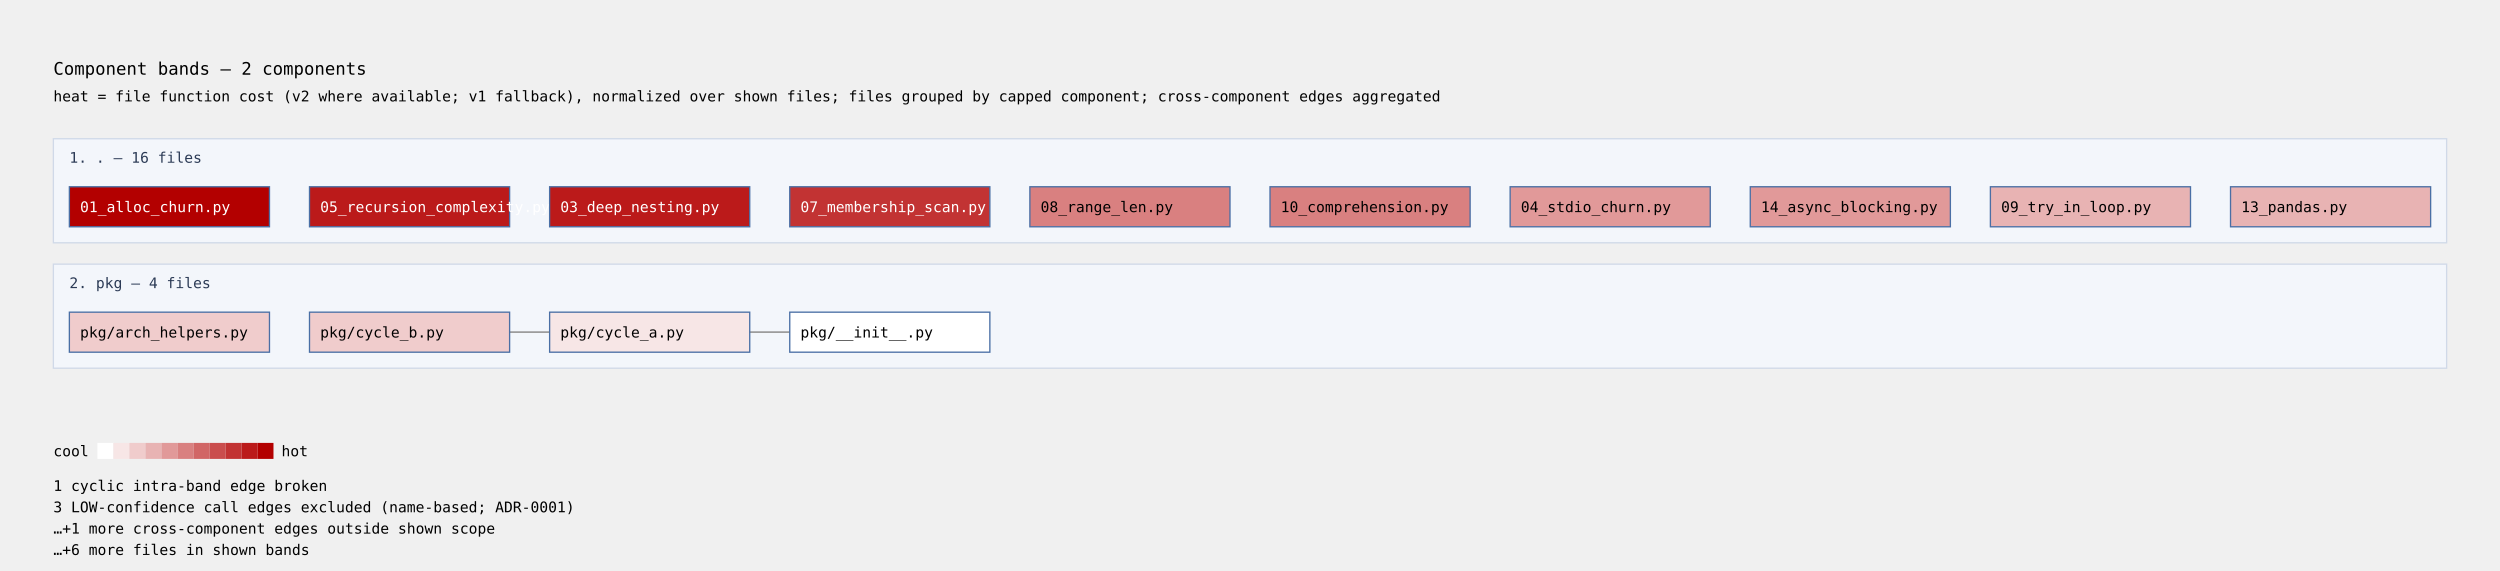
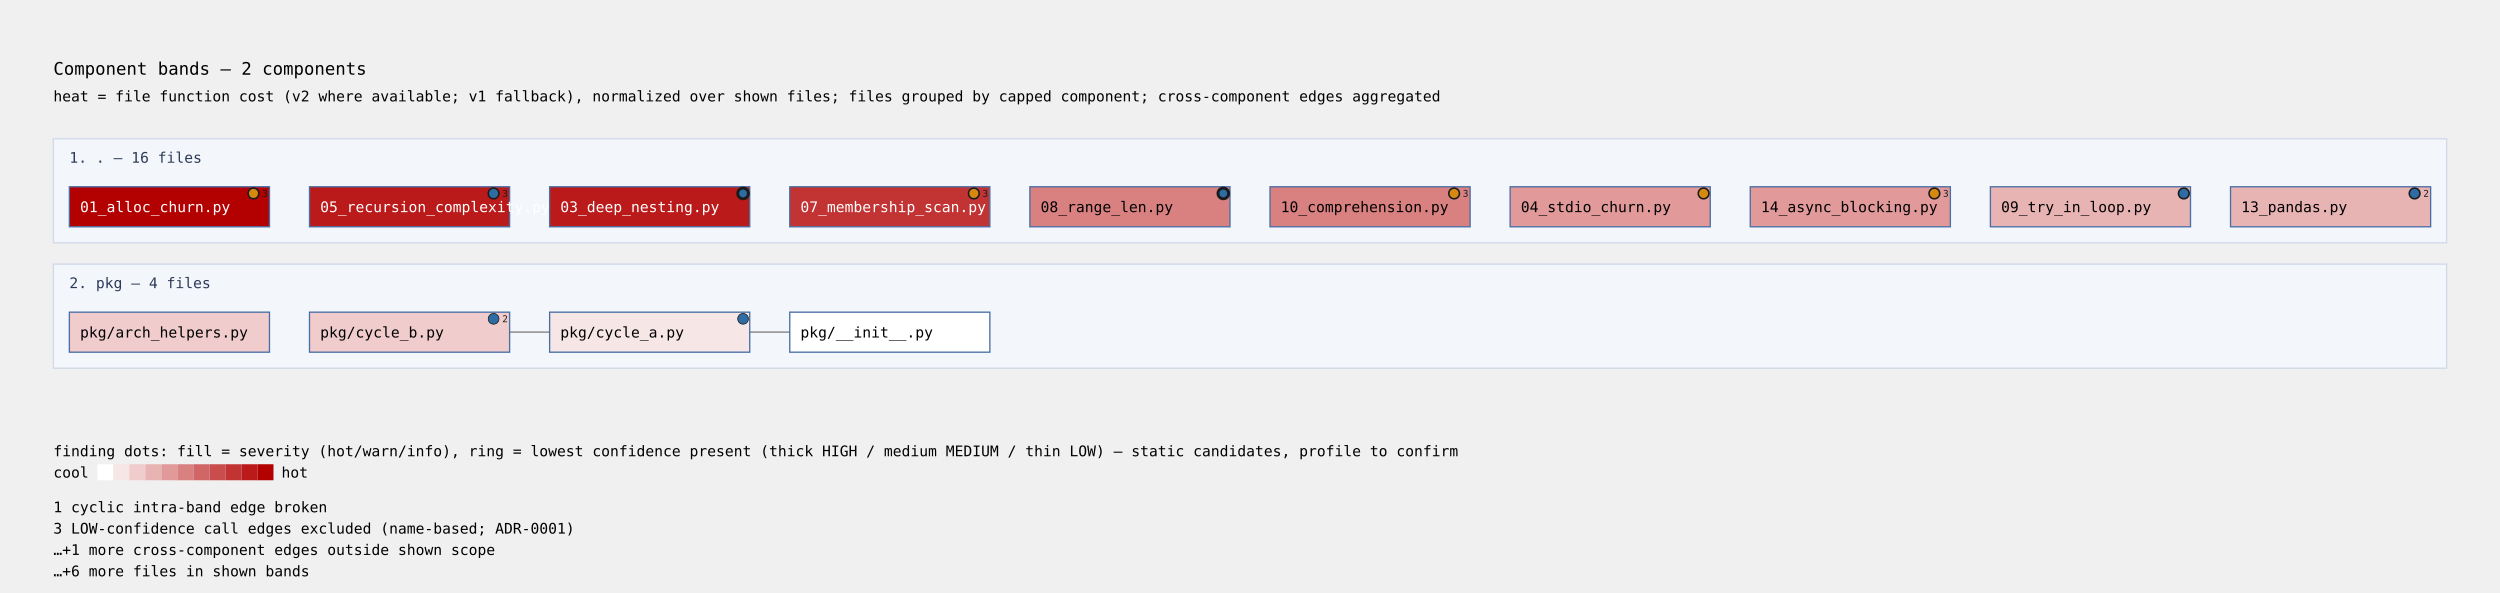
- <svg xmlns="http://www.w3.org/2000/svg" width="1874" height="428" viewBox="0 0 1874 428">
+ <svg xmlns="http://www.w3.org/2000/svg" width="1874" height="444" viewBox="0 0 1874 444">
  <text x="40" y="56" font-family="monospace" font-size="13">Component bands — 2 components</text>
  <text x="40" y="76" font-family="monospace" font-size="11">heat = file function cost (v2 where available; v1 fallback), normalized over shown files; files grouped by capped component; cross-component edges aggregated</text>
  <rect x="40" y="104" width="1794" height="78" fill="#f3f6fb" stroke="#d0d9e8" />
  <text x="52" y="122" font-family="monospace" font-size="11" fill="#2b3a55">1. . — 16 files</text>
  <rect x="40" y="198" width="1794" height="78" fill="#f3f6fb" stroke="#d0d9e8" />
  <text x="52" y="216" font-family="monospace" font-size="11" fill="#2b3a55">2. pkg — 4 files</text>
  <g stroke="#999999" stroke-width="1">
    <line x1="742" y1="249" x2="412" y2="249" />
    <line x1="742" y1="249" x2="232" y2="249" />
    <line x1="562" y1="249" x2="232" y2="249" />
  </g>
  <g font-family="monospace" font-size="11">
    <rect x="52" y="140" width="150" height="30" fill="#b30000" stroke="#4a6fa5" />
    <text x="60" y="159" fill="#ffffff">01_alloc_churn.py</text>
+     <circle cx="190" cy="145" r="4" fill="#d68910" stroke="#1b1b1b" stroke-width="1.2" />
+     <text x="196.5" y="147.5" font-family="monospace" font-size="7" fill="#1b1b1b">3</text>
    <rect x="232" y="140" width="150" height="30" fill="#bb1a1a" stroke="#4a6fa5" />
    <text x="240" y="159" fill="#ffffff">05_recursion_complexity.py</text>
+     <circle cx="370" cy="145" r="4" fill="#2e6da4" stroke="#1b1b1b" stroke-width="1.2" />
+     <text x="376.5" y="147.5" font-family="monospace" font-size="7" fill="#1b1b1b">3</text>
    <rect x="412" y="140" width="150" height="30" fill="#bb1a1a" stroke="#4a6fa5" />
    <text x="420" y="159" fill="#ffffff">03_deep_nesting.py</text>
+     <circle cx="557" cy="145" r="4" fill="#2e6da4" stroke="#1b1b1b" stroke-width="2.2" />
    <rect x="592" y="140" width="150" height="30" fill="#c23333" stroke="#4a6fa5" />
    <text x="600" y="159" fill="#ffffff">07_membership_scan.py</text>
+     <circle cx="730" cy="145" r="4" fill="#d68910" stroke="#1b1b1b" stroke-width="1.2" />
+     <text x="736.5" y="147.5" font-family="monospace" font-size="7" fill="#1b1b1b">3</text>
    <rect x="772" y="140" width="150" height="30" fill="#d98080" stroke="#4a6fa5" />
    <text x="780" y="159">08_range_len.py</text>
+     <circle cx="917" cy="145" r="4" fill="#2e6da4" stroke="#1b1b1b" stroke-width="2.2" />
    <rect x="952" y="140" width="150" height="30" fill="#d98080" stroke="#4a6fa5" />
    <text x="960" y="159">10_comprehension.py</text>
+     <circle cx="1090" cy="145" r="4" fill="#d68910" stroke="#1b1b1b" stroke-width="1.2" />
+     <text x="1096.5" y="147.5" font-family="monospace" font-size="7" fill="#1b1b1b">3</text>
    <rect x="1132" y="140" width="150" height="30" fill="#e19999" stroke="#4a6fa5" />
    <text x="1140" y="159">04_stdio_churn.py</text>
+     <circle cx="1277" cy="145" r="4" fill="#d68910" stroke="#1b1b1b" stroke-width="1.2" />
    <rect x="1312" y="140" width="150" height="30" fill="#e19999" stroke="#4a6fa5" />
    <text x="1320" y="159">14_async_blocking.py</text>
+     <circle cx="1450" cy="145" r="4" fill="#d68910" stroke="#1b1b1b" stroke-width="1.2" />
+     <text x="1456.5" y="147.5" font-family="monospace" font-size="7" fill="#1b1b1b">3</text>
    <rect x="1492" y="140" width="150" height="30" fill="#e8b3b3" stroke="#4a6fa5" />
    <text x="1500" y="159">09_try_in_loop.py</text>
+     <circle cx="1637" cy="145" r="4" fill="#2e6da4" stroke="#1b1b1b" stroke-width="1.2" />
    <rect x="1672" y="140" width="150" height="30" fill="#e8b3b3" stroke="#4a6fa5" />
    <text x="1680" y="159">13_pandas.py</text>
+     <circle cx="1810" cy="145" r="4" fill="#2e6da4" stroke="#1b1b1b" stroke-width="1.2" />
+     <text x="1816.5" y="147.5" font-family="monospace" font-size="7" fill="#1b1b1b">2</text>
    <rect x="52" y="234" width="150" height="30" fill="#f0cccc" stroke="#4a6fa5" />
    <text x="60" y="253">pkg/arch_helpers.py</text>
    <rect x="232" y="234" width="150" height="30" fill="#f0cccc" stroke="#4a6fa5" />
    <text x="240" y="253">pkg/cycle_b.py</text>
+     <circle cx="370" cy="239" r="4" fill="#2e6da4" stroke="#1b1b1b" stroke-width="0.6" />
+     <text x="376.5" y="241.5" font-family="monospace" font-size="7" fill="#1b1b1b">2</text>
    <rect x="412" y="234" width="150" height="30" fill="#f7e6e6" stroke="#4a6fa5" />
    <text x="420" y="253">pkg/cycle_a.py</text>
+     <circle cx="557" cy="239" r="4" fill="#2e6da4" stroke="#1b1b1b" stroke-width="0.6" />
    <rect x="592" y="234" width="150" height="30" fill="#ffffff" stroke="#4a6fa5" />
    <text x="600" y="253">pkg/__init__.py</text>
  </g>
-   <text x="40" y="342" font-family="monospace" font-size="11">cool</text>
-   <rect x="73" y="332" width="12" height="12" fill="#ffffff" />
-   <rect x="85" y="332" width="12" height="12" fill="#f7e6e6" />
-   <rect x="97" y="332" width="12" height="12" fill="#f0cccc" />
-   <rect x="109" y="332" width="12" height="12" fill="#e8b3b3" />
-   <rect x="121" y="332" width="12" height="12" fill="#e19999" />
-   <rect x="133" y="332" width="12" height="12" fill="#d98080" />
-   <rect x="145" y="332" width="12" height="12" fill="#d16666" />
-   <rect x="157" y="332" width="12" height="12" fill="#ca4d4d" />
-   <rect x="169" y="332" width="12" height="12" fill="#c23333" />
-   <rect x="181" y="332" width="12" height="12" fill="#bb1a1a" />
-   <rect x="193" y="332" width="12" height="12" fill="#b30000" />
-   <text x="211" y="342" font-family="monospace" font-size="11">hot</text>
-   <text x="40" y="416" font-family="monospace" font-size="11">…+6 more files in shown bands</text>
-   <text x="40" y="400" font-family="monospace" font-size="11">…+1 more cross-component edges outside shown scope</text>
-   <text x="40" y="384" font-family="monospace" font-size="11">3 LOW-confidence call edges excluded (name-based; ADR-0001)</text>
-   <text x="40" y="368" font-family="monospace" font-size="11">1 cyclic intra-band edge broken</text>
+   <text x="40" y="342" font-family="monospace" font-size="11">finding dots: fill = severity (hot/warn/info), ring = lowest confidence present (thick HIGH / medium MEDIUM / thin LOW) — static candidates, profile to confirm</text>
+   <text x="40" y="358" font-family="monospace" font-size="11">cool</text>
+   <rect x="73" y="348" width="12" height="12" fill="#ffffff" />
+   <rect x="85" y="348" width="12" height="12" fill="#f7e6e6" />
+   <rect x="97" y="348" width="12" height="12" fill="#f0cccc" />
+   <rect x="109" y="348" width="12" height="12" fill="#e8b3b3" />
+   <rect x="121" y="348" width="12" height="12" fill="#e19999" />
+   <rect x="133" y="348" width="12" height="12" fill="#d98080" />
+   <rect x="145" y="348" width="12" height="12" fill="#d16666" />
+   <rect x="157" y="348" width="12" height="12" fill="#ca4d4d" />
+   <rect x="169" y="348" width="12" height="12" fill="#c23333" />
+   <rect x="181" y="348" width="12" height="12" fill="#bb1a1a" />
+   <rect x="193" y="348" width="12" height="12" fill="#b30000" />
+   <text x="211" y="358" font-family="monospace" font-size="11">hot</text>
+   <text x="40" y="432" font-family="monospace" font-size="11">…+6 more files in shown bands</text>
+   <text x="40" y="416" font-family="monospace" font-size="11">…+1 more cross-component edges outside shown scope</text>
+   <text x="40" y="400" font-family="monospace" font-size="11">3 LOW-confidence call edges excluded (name-based; ADR-0001)</text>
+   <text x="40" y="384" font-family="monospace" font-size="11">1 cyclic intra-band edge broken</text>
</svg>
